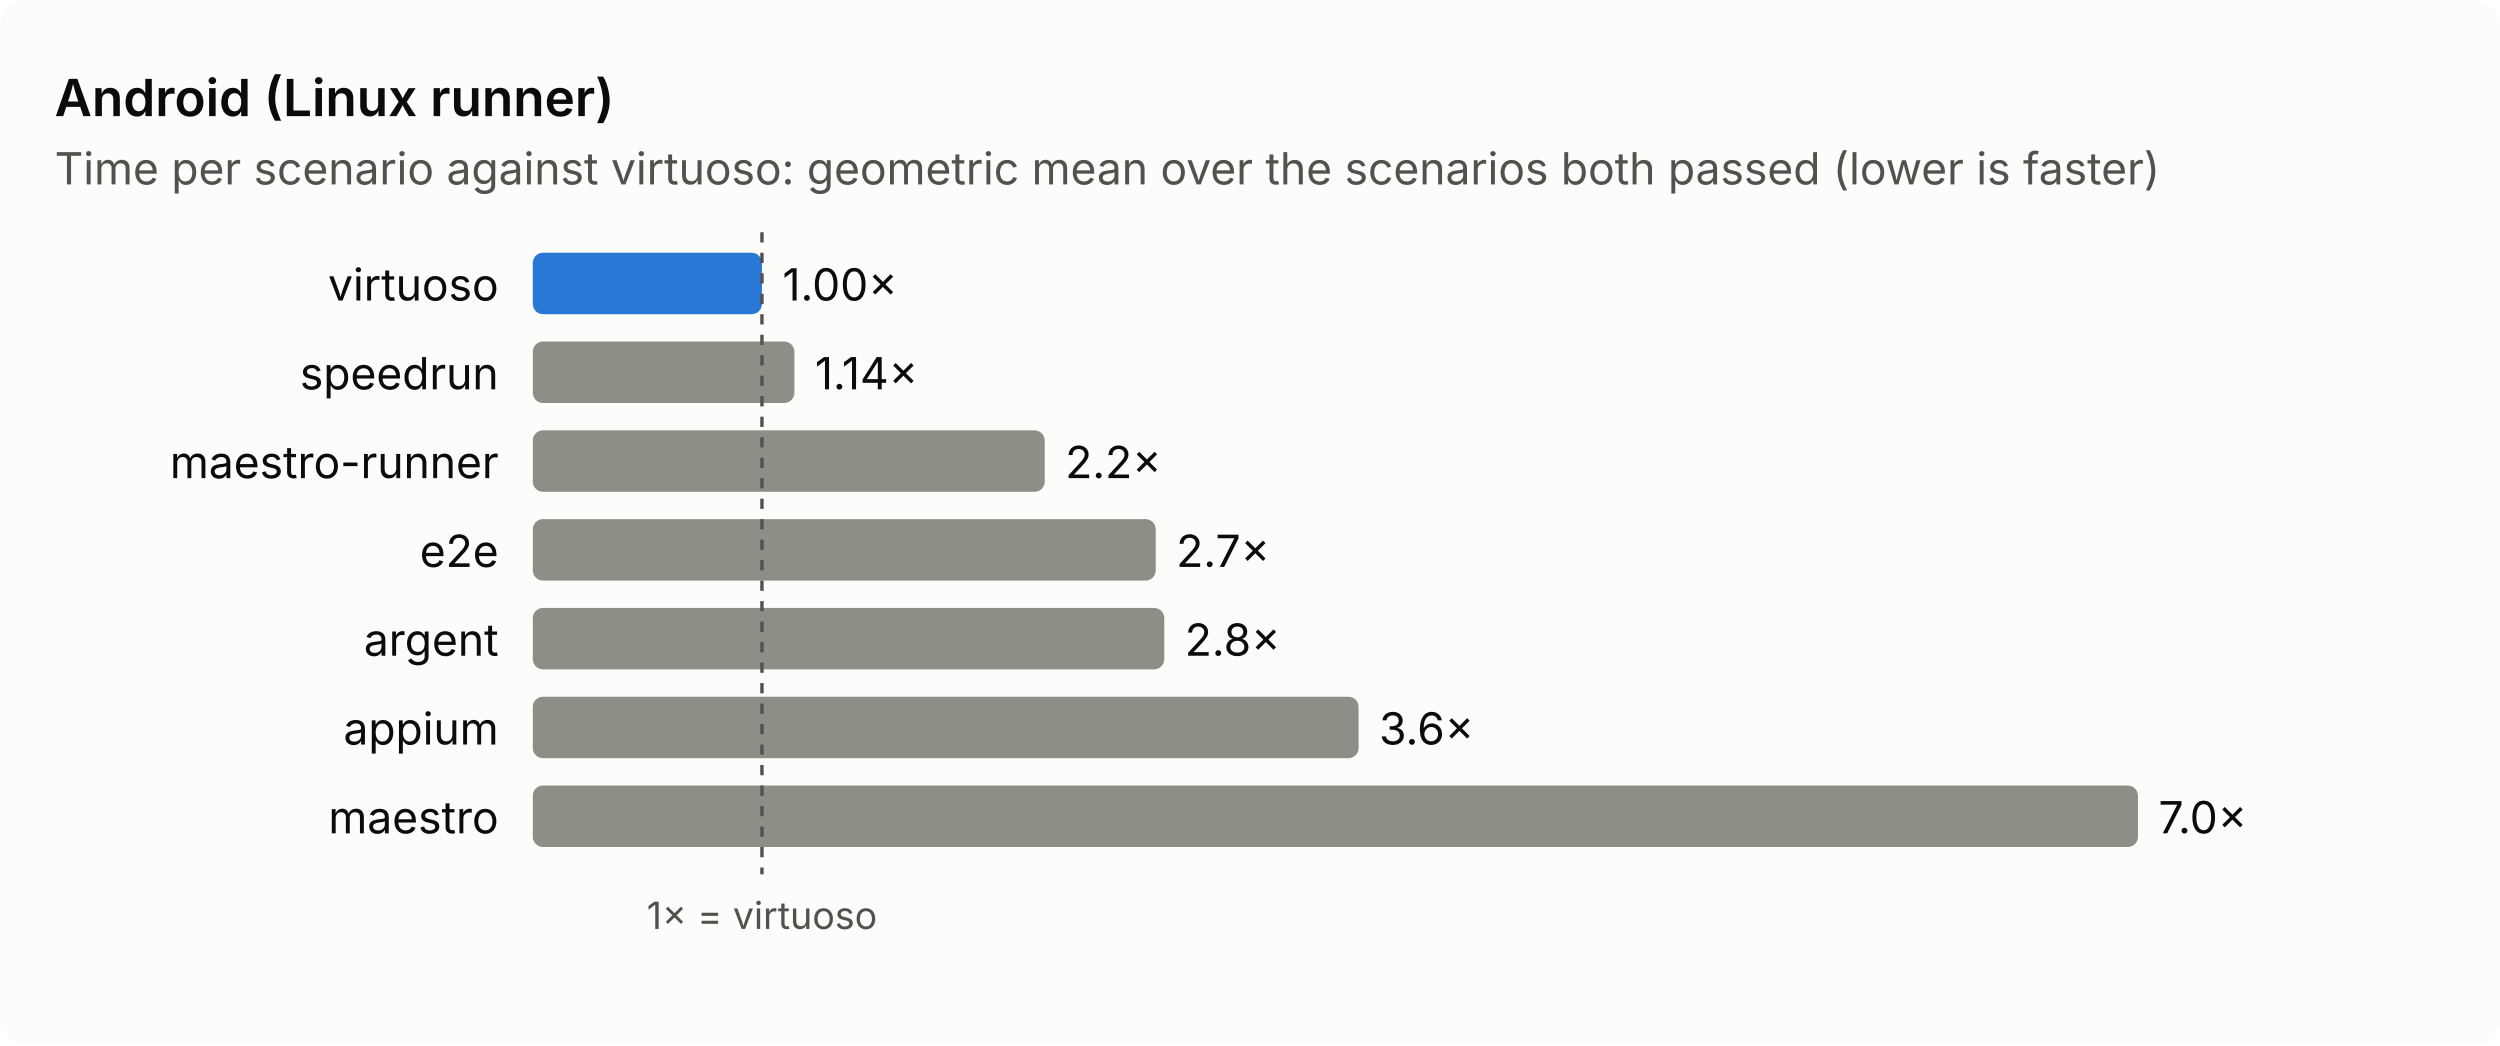
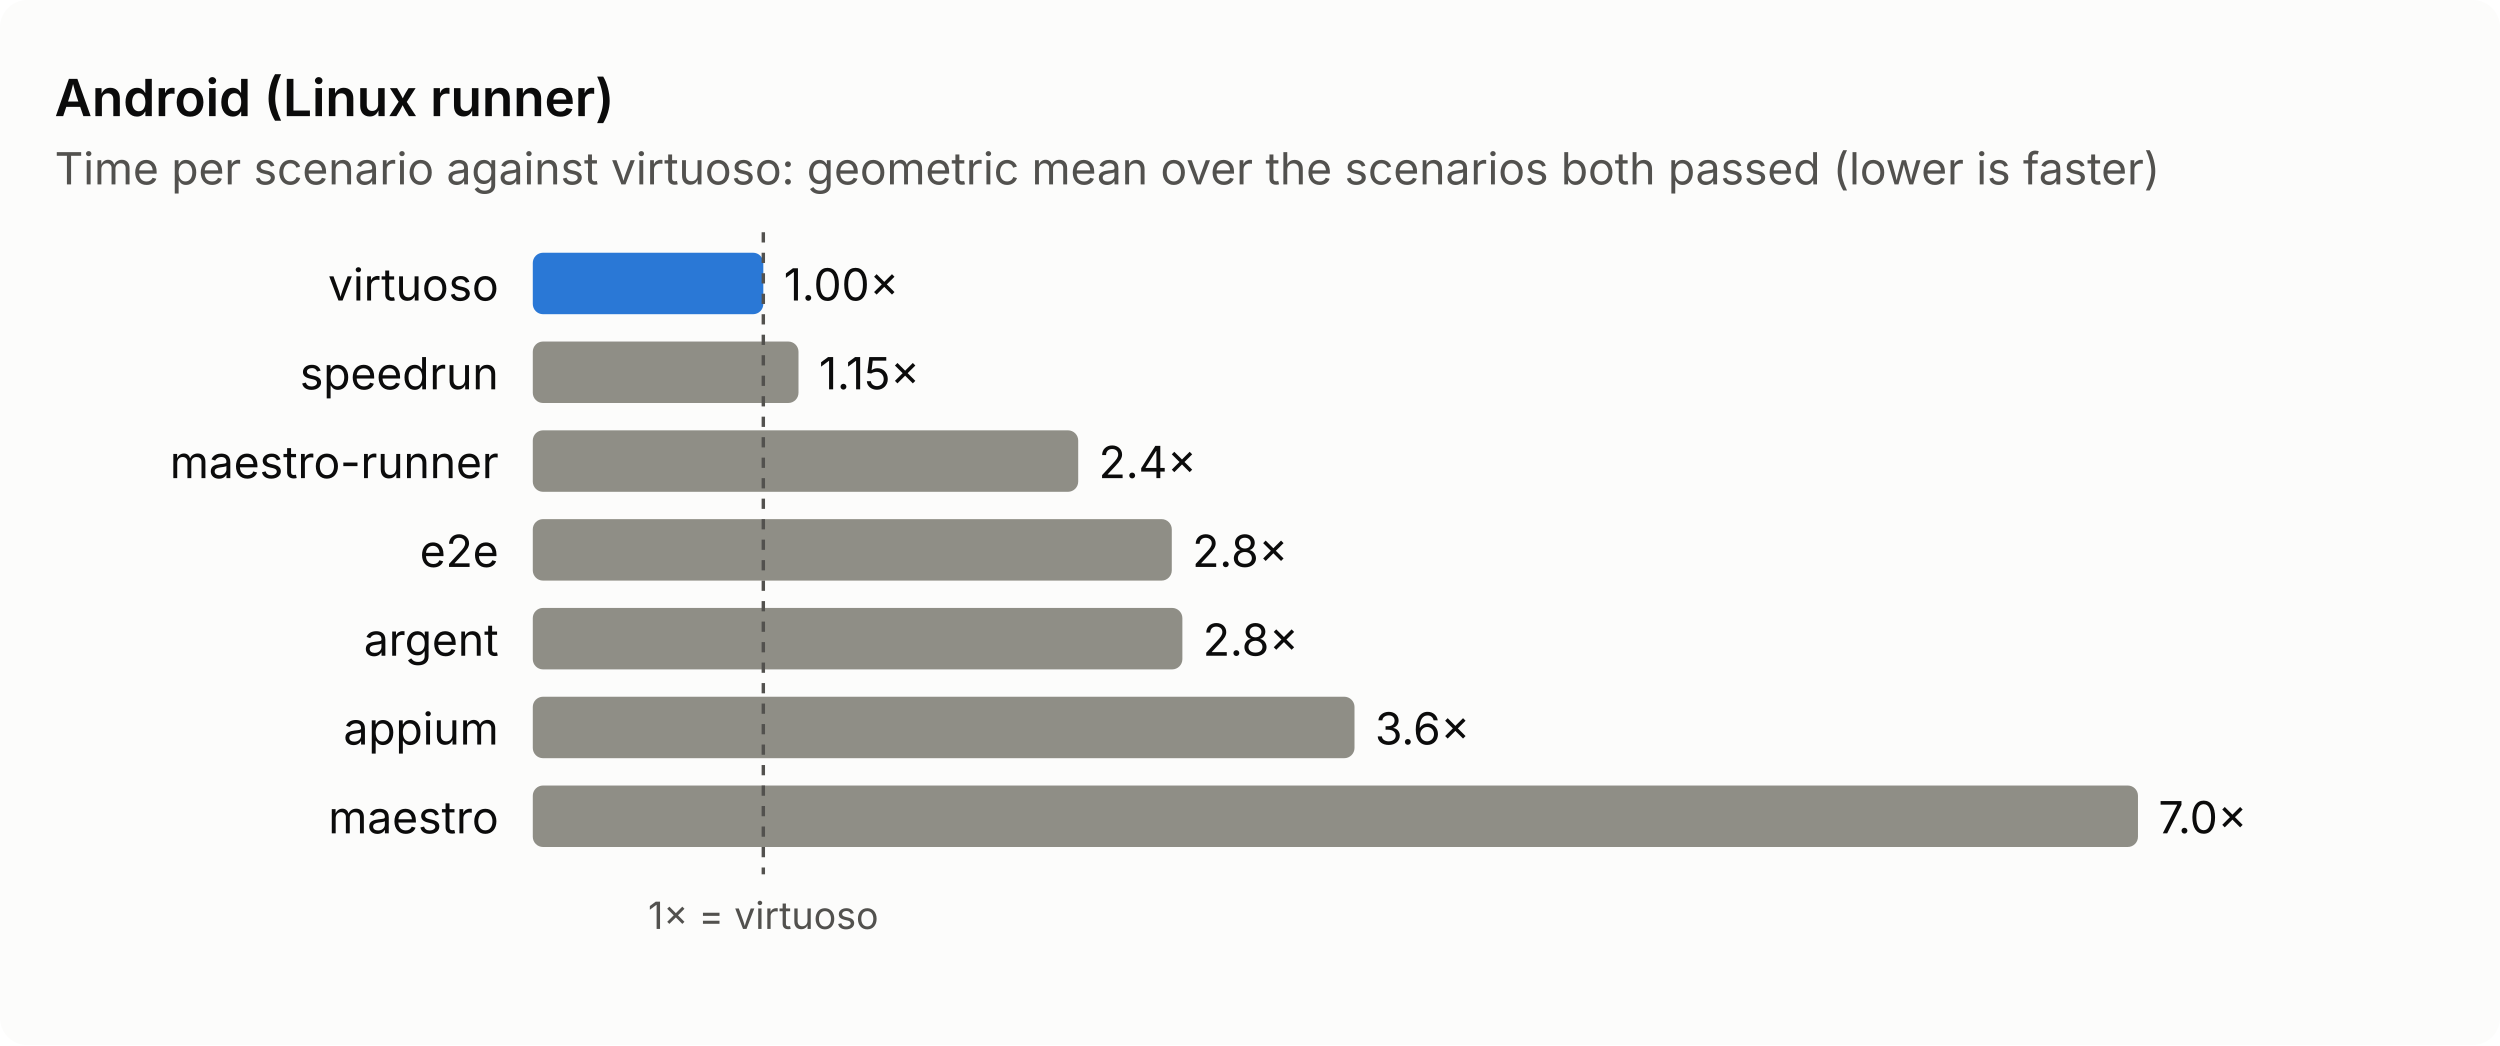
<svg xmlns="http://www.w3.org/2000/svg" viewBox="0 0 732 306" width="732" height="306" role="img" aria-label="Android (Linux runner): time per scenario against virtuoso">
  <style>text{font:13px system-ui,-apple-system,'Segoe UI',sans-serif;fill:#0b0b0b}.sub,.axis{fill:#52514e}.axis{font-size:11px}.title{font-size:15px;font-weight:600}.bg{fill:#fcfcfb}.bar{fill:#8f8e86}.base{fill:#2a78d6}.ref{stroke:#52514e;stroke-dasharray:3 3}@media (prefers-color-scheme: dark){.bg{fill:#1a1a19}text{fill:#f0efec}.sub,.axis{fill:#c3c2b7}.base{fill:#3987e5}.ref{stroke:#c3c2b7}}</style>
  <rect class="bg" width="732" height="306" rx="8" />
  <text class="title" x="16" y="34.0">Android (Linux runner)</text>
  <text class="sub" x="16" y="54.0">Time per scenario against virtuoso: geometric mean over the scenarios both passed (lower is faster)</text>
  <text x="146.0" y="88.0" text-anchor="end">virtuoso</text>
-   <rect class="bar base" x="156" y="74.0" width="67.1" height="18" rx="3" />
-   <text x="229.1" y="88.0">1.00×</text>
+   <rect class="bar base" x="156" y="74.0" width="67.5" height="18" rx="3" />
+   <text x="229.5" y="88.0">1.00×</text>
  <text x="146.0" y="114.0" text-anchor="end">speedrun</text>
-   <rect class="bar" x="156" y="100.0" width="76.6" height="18" rx="3" />
-   <text x="238.6" y="114.0">1.14×</text>
+   <rect class="bar" x="156" y="100.0" width="77.8" height="18" rx="3" />
+   <text x="239.8" y="114.0">1.15×</text>
  <text x="146.0" y="140.0" text-anchor="end">maestro-runner</text>
-   <rect class="bar" x="156" y="126.0" width="149.9" height="18" rx="3" />
-   <text x="311.9" y="140.0">2.2×</text>
+   <rect class="bar" x="156" y="126.0" width="159.7" height="18" rx="3" />
+   <text x="321.7" y="140.0">2.4×</text>
  <text x="146.0" y="166.0" text-anchor="end">e2e</text>
-   <rect class="bar" x="156" y="152.0" width="182.4" height="18" rx="3" />
-   <text x="344.4" y="166.0">2.7×</text>
+   <rect class="bar" x="156" y="152.0" width="187.1" height="18" rx="3" />
+   <text x="349.1" y="166.0">2.8×</text>
  <text x="146.0" y="192.0" text-anchor="end">argent</text>
-   <rect class="bar" x="156" y="178.0" width="184.9" height="18" rx="3" />
-   <text x="346.9" y="192.0">2.8×</text>
+   <rect class="bar" x="156" y="178.0" width="190.2" height="18" rx="3" />
+   <text x="352.2" y="192.0">2.8×</text>
  <text x="146.0" y="218.0" text-anchor="end">appium</text>
-   <rect class="bar" x="156" y="204.0" width="241.8" height="18" rx="3" />
-   <text x="403.8" y="218.0">3.6×</text>
+   <rect class="bar" x="156" y="204.0" width="240.6" height="18" rx="3" />
+   <text x="402.6" y="218.0">3.6×</text>
  <text x="146.0" y="244.0" text-anchor="end">maestro</text>
  <rect class="bar" x="156" y="230.0" width="470.0" height="18" rx="3" />
  <text x="632.0" y="244.0">7.0×</text>
-   <line class="ref" x1="223.1" y1="68.0" x2="223.1" y2="256.0" />
-   <text class="axis" x="223.1" y="272.0" text-anchor="middle">1× = virtuoso</text>
+   <line class="ref" x1="223.5" y1="68.0" x2="223.5" y2="256.0" />
+   <text class="axis" x="223.5" y="272.0" text-anchor="middle">1× = virtuoso</text>
</svg>
